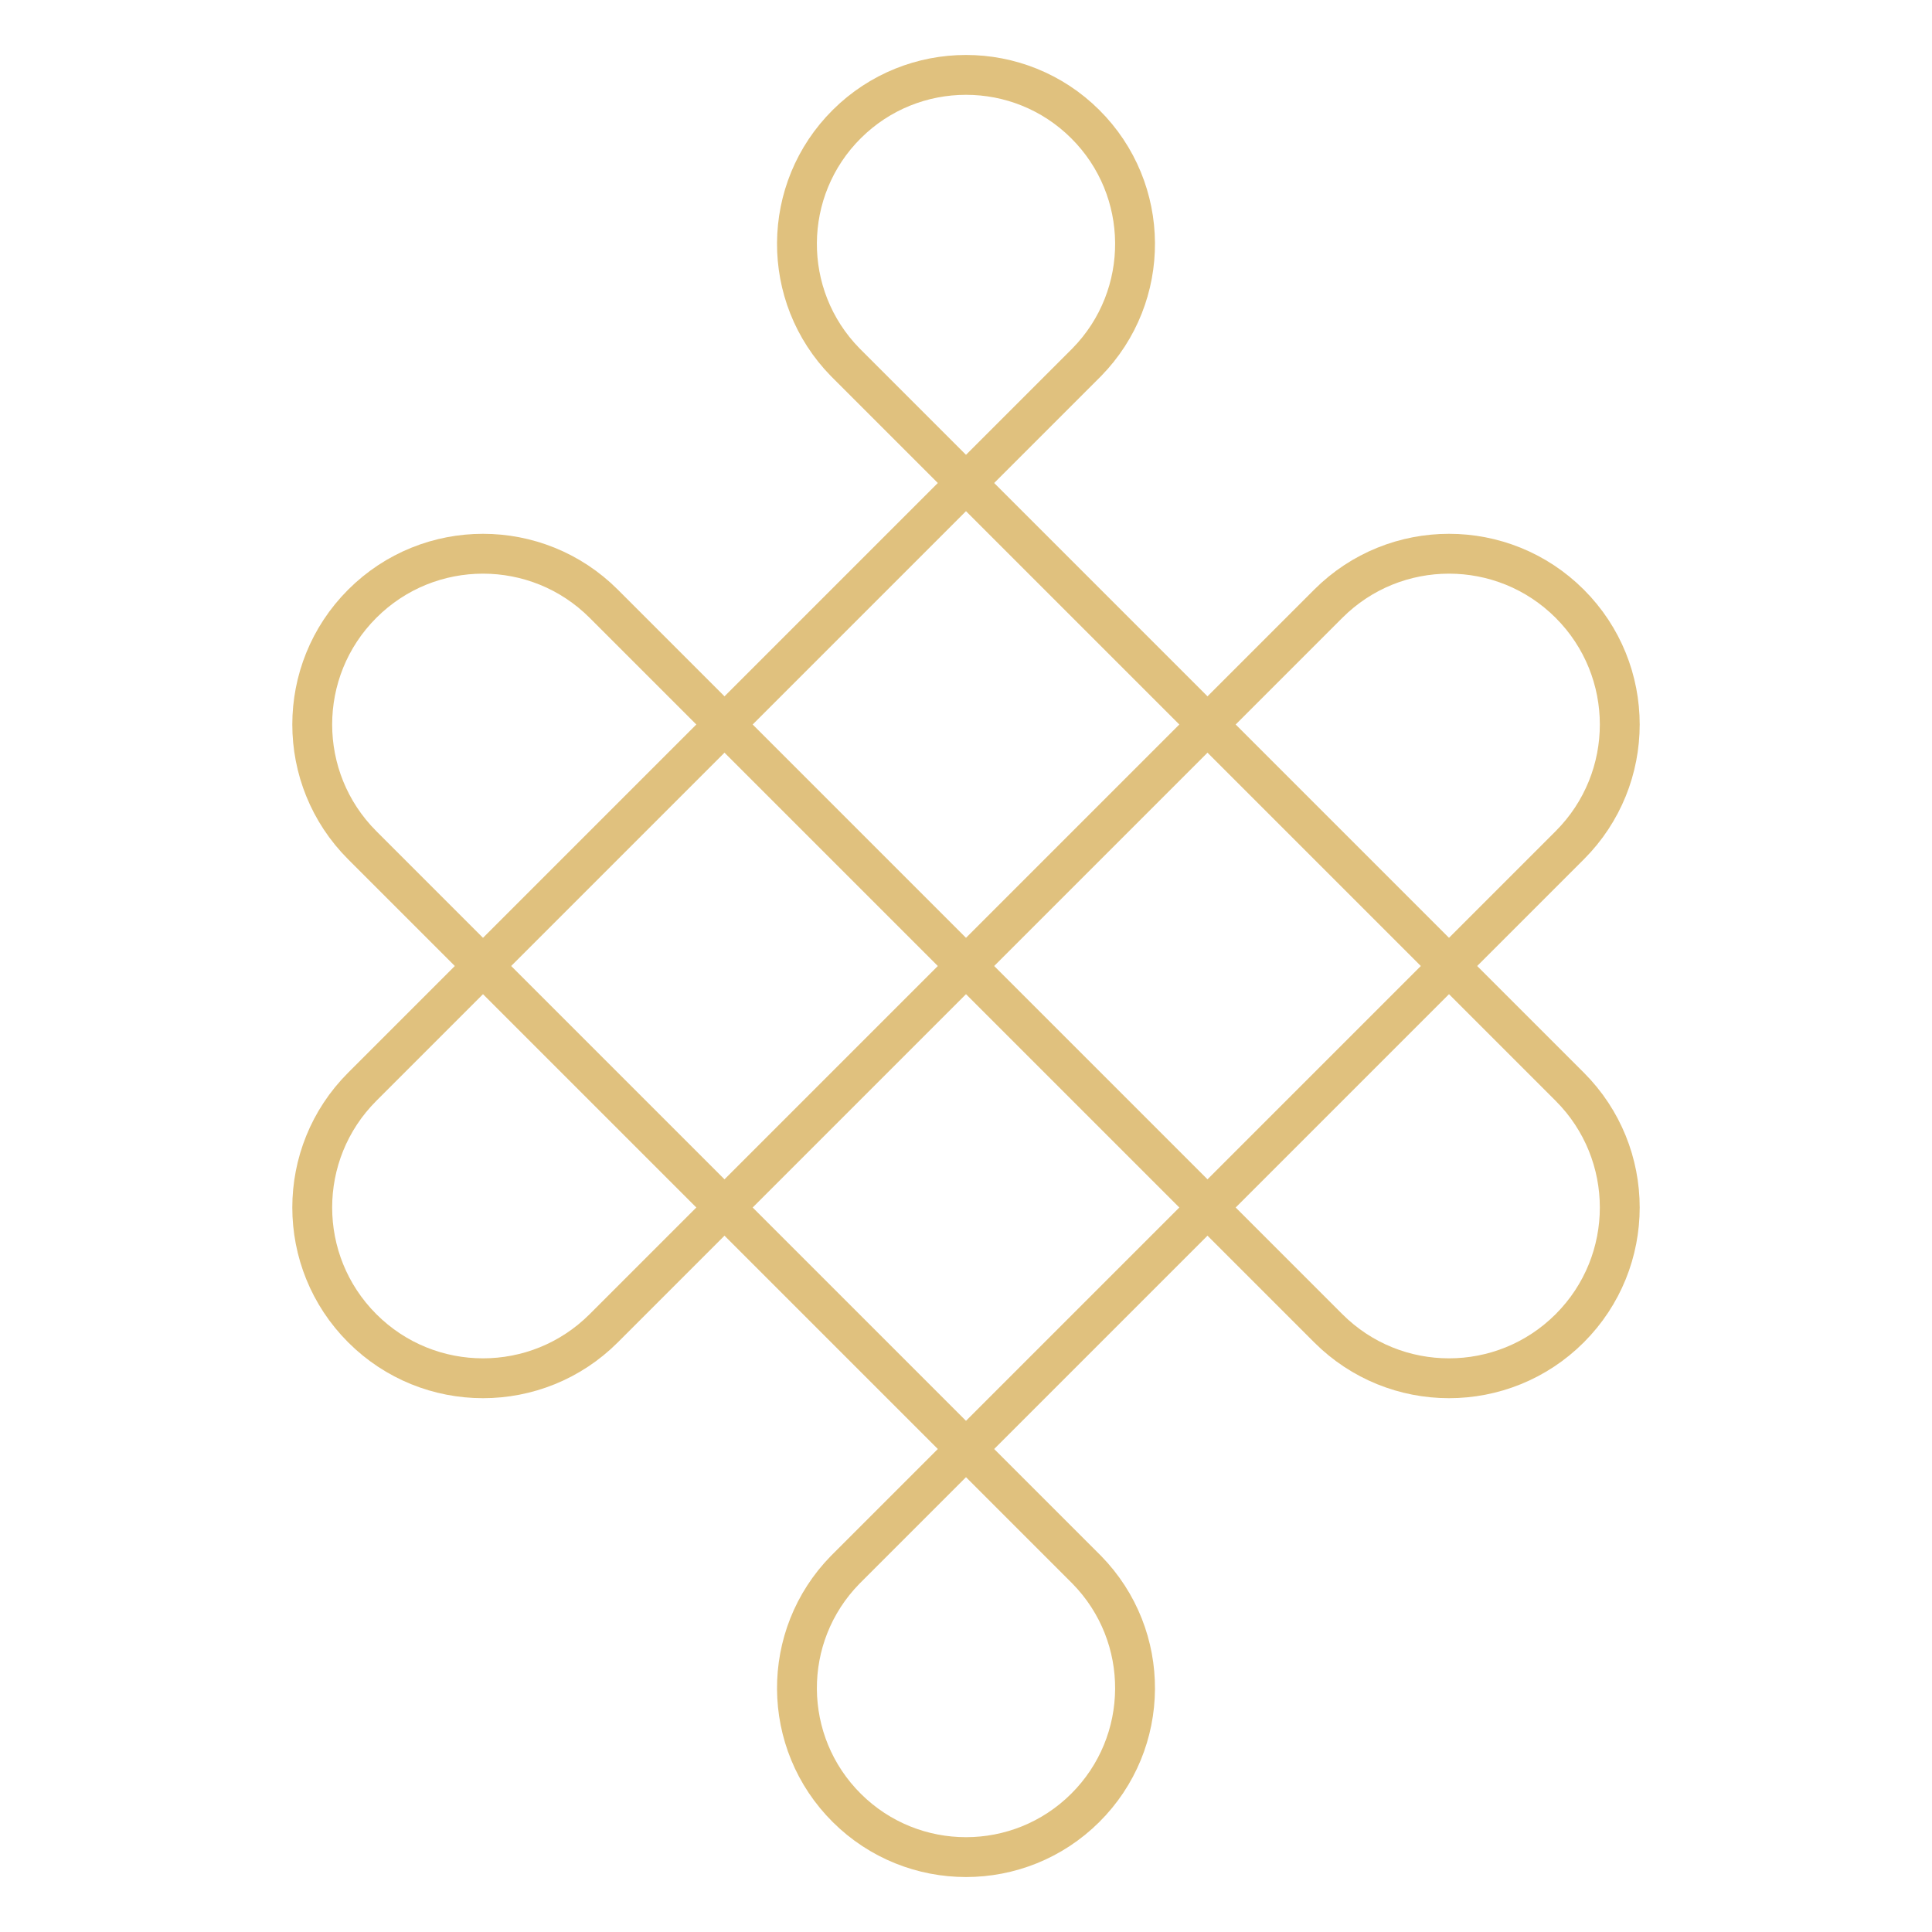
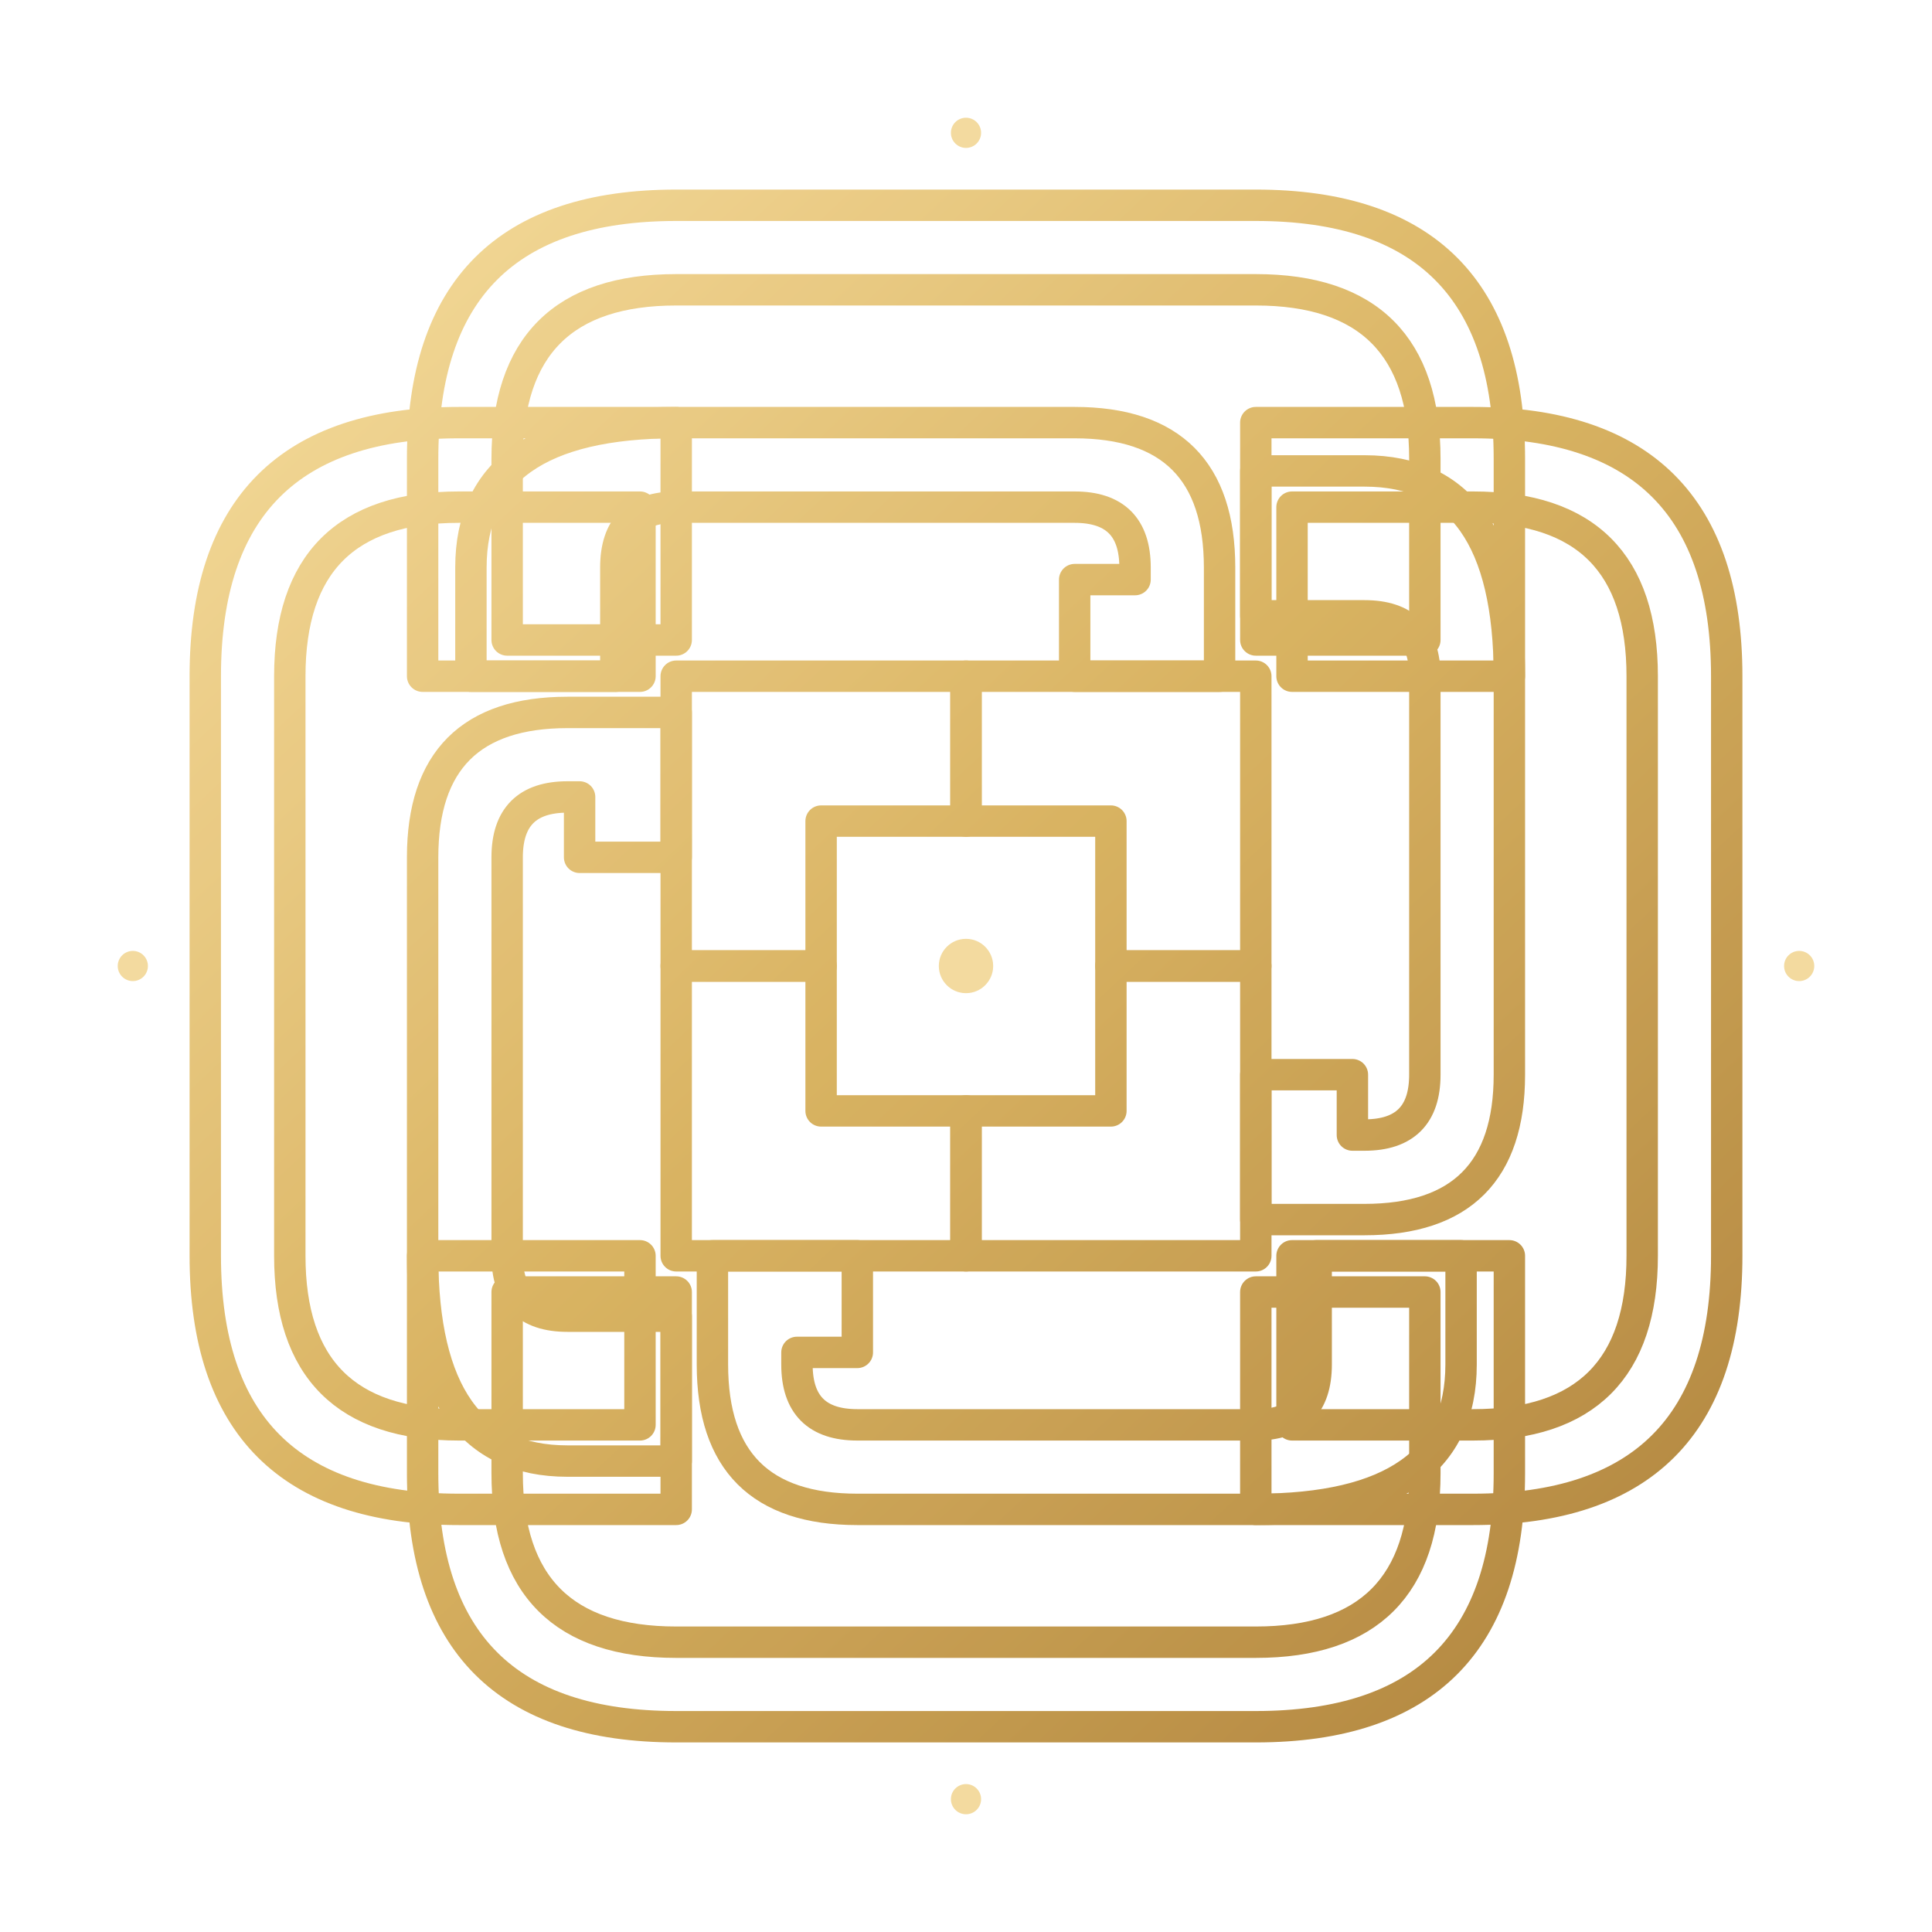
- <svg xmlns="http://www.w3.org/2000/svg" width="280" height="280" viewBox="0 0 60 80">
-   <path fill="none" stroke="#d6ad55" stroke-width="1.65" stroke-linecap="square" stroke-linejoin="round" opacity=".76" d="M25,15 a7,7 0 1,1 10,0l-30,30a7,7 0 1,0 10,10l30-30 a7,7 0 1,1 10,10l-30,30a7,7 0 1,0 10,0l-30-30 a7,7 0 1,1 10-10l30,30a7,7 0 1,0 10-10z" />
+ <svg xmlns="http://www.w3.org/2000/svg" width="320" height="320" viewBox="0 0 320 320" fill="none">
+   <defs>
+     <linearGradient id="gold" x1="42" y1="34" x2="278" y2="286" gradientUnits="userSpaceOnUse">
+       <stop stop-color="#F5D995" />
+       <stop offset=".48" stop-color="#D6AD55" />
+       <stop offset="1" stop-color="#A9792D" />
+     </linearGradient>
+   </defs>
+   <g stroke="url(#gold)" stroke-width="5.2" stroke-linecap="square" stroke-linejoin="round" opacity=".92">
+     <path d="M112 34H208Q250 34 250 76V112H214V84H236V76Q236 48 208 48H112Q84 48 84 76V84H106V112H70V76Q70 34 112 34Z" />
+     <path d="M286 112V208Q286 250 244 250H208V214H236V236H244Q272 236 272 208V112Q272 84 244 84H236V106H208V70H244Q286 70 286 112Z" />
+     <path d="M208 286H112Q70 286 70 244V208H106V236H84V244Q84 272 112 272H208Q236 272 236 244V236H214V208H250V244Q250 286 208 286Z" />
+     <path d="M34 208V112Q34 70 76 70H112V106H84V84H76Q48 84 48 112V208Q48 236 76 236H84V214H112V250H76Q34 250 34 208Z" />
+     <path d="M112 70H178Q202 70 202 94V112H178V96H188V94Q188 84 178 84H112Q102 84 102 94V112H78V94Q78 70 112 70Z" />
+     <path d="M250 112V178Q250 202 226 202H208V178H224V188H226Q236 188 236 178V112Q236 102 226 102H208V78H226Q250 78 250 112Z" />
+     <path d="M208 250H142Q118 250 118 226V208H142V224H132V226Q132 236 142 236H208Q218 236 218 226V208H242V226Q242 250 208 250Z" />
+     <path d="M70 208V142Q70 118 94 118H112V142H96V132H94Q84 132 84 142V208Q84 218 94 218H112V242H94Q70 242 70 208Z" />
+     <path d="M112 112H160V136H136V160H112V112Z" />
+     <path d="M208 112V160H184V136H160V112H208Z" />
+     <path d="M208 208H160V184H184V160H208V208Z" />
+     <path d="M112 208V160H136V184H160V208H112Z" />
+   </g>
+   <g fill="#F0D28A" opacity=".82">
+     <circle cx="160" cy="160" r="4.5" />
+     <circle cx="160" cy="22" r="2.5" />
+     <circle cx="298" cy="160" r="2.5" />
+     <circle cx="160" cy="298" r="2.5" />
+     <circle cx="22" cy="160" r="2.5" />
+   </g>
</svg>
